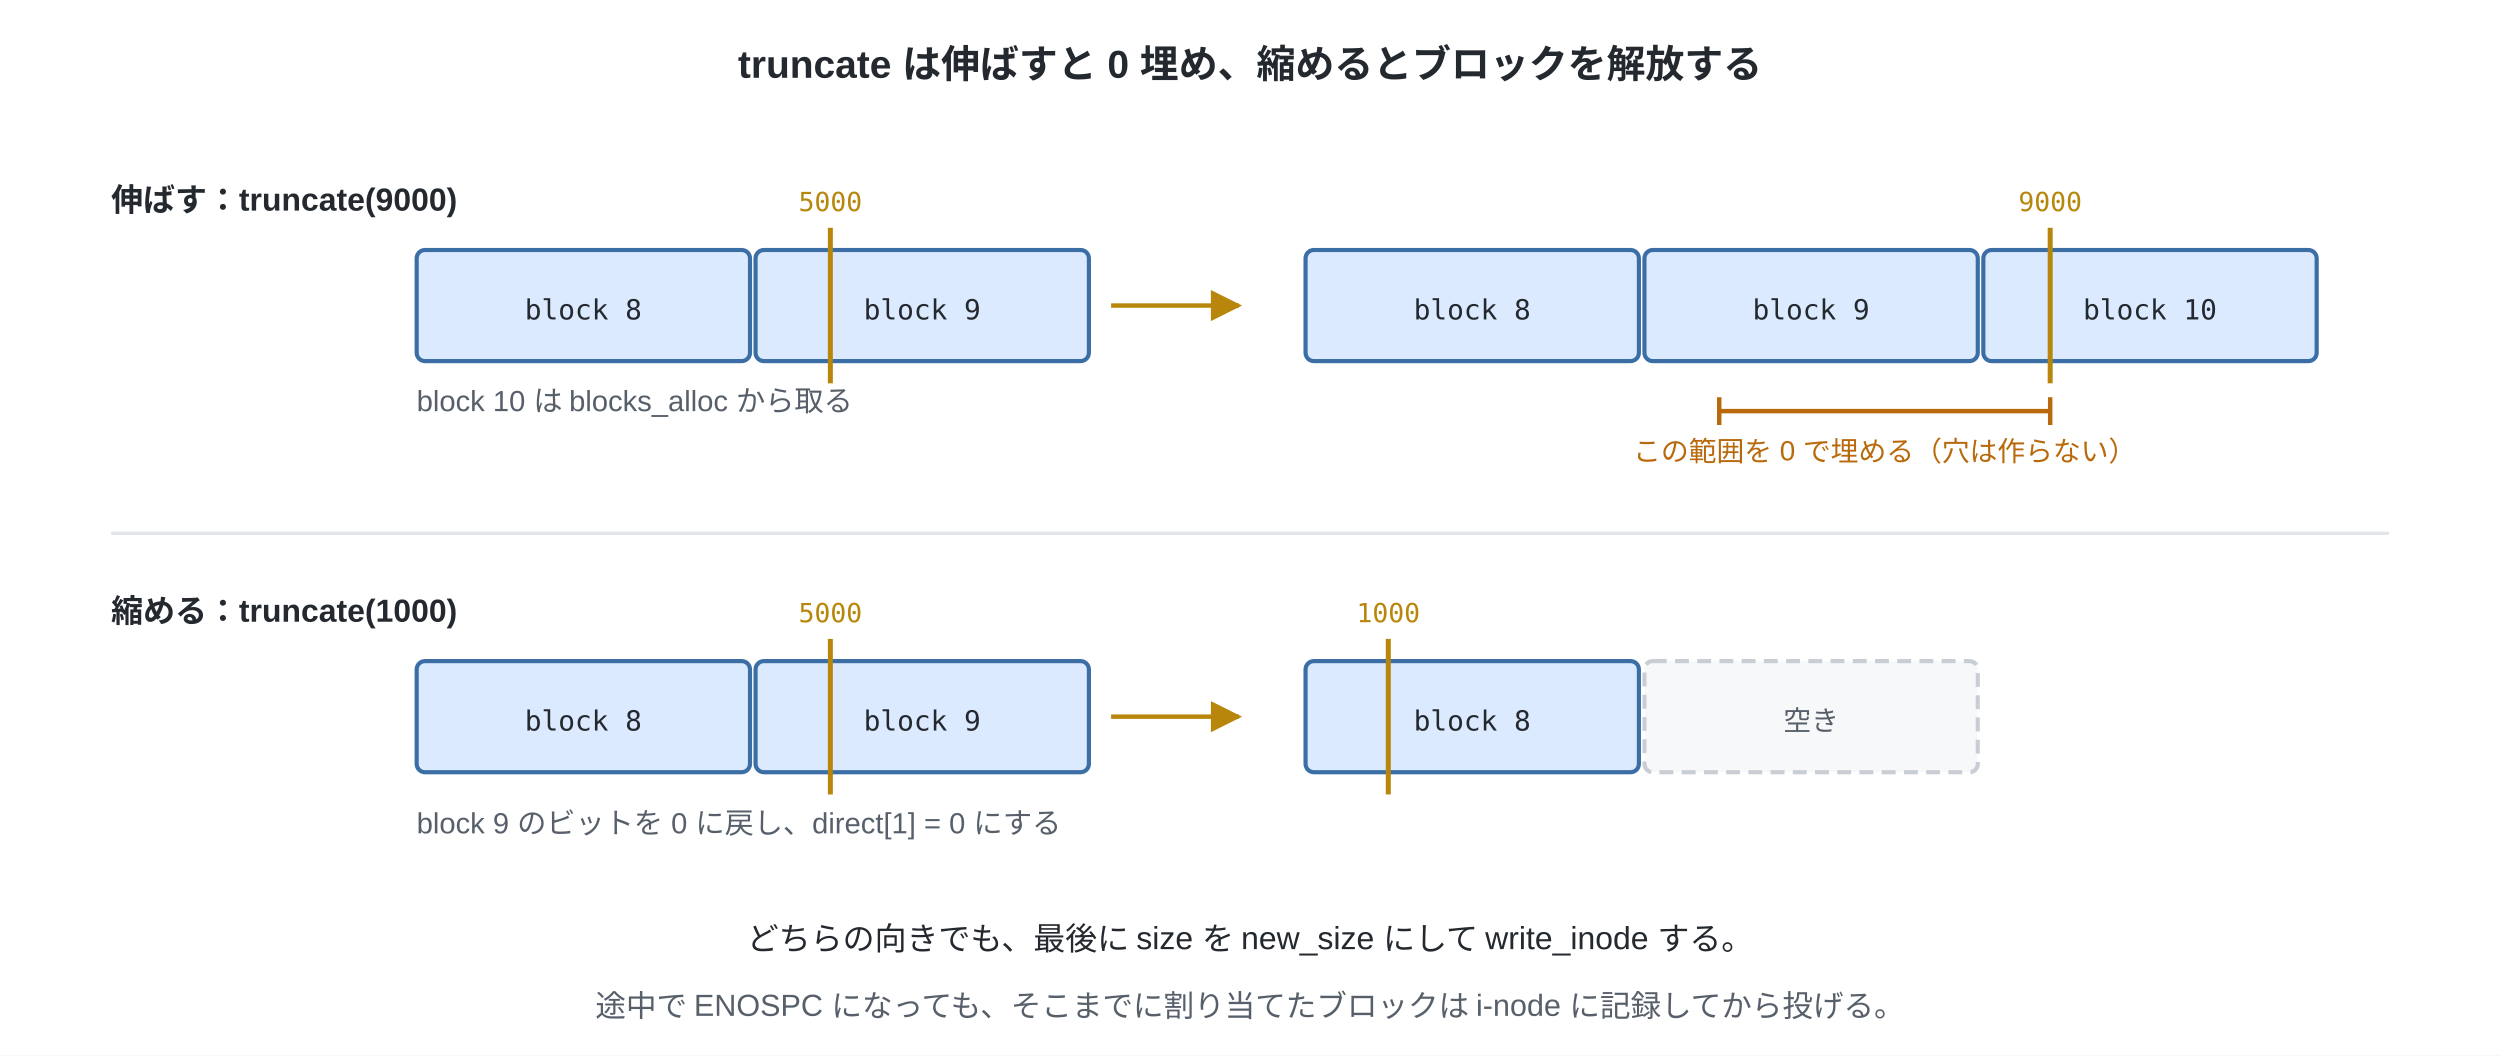
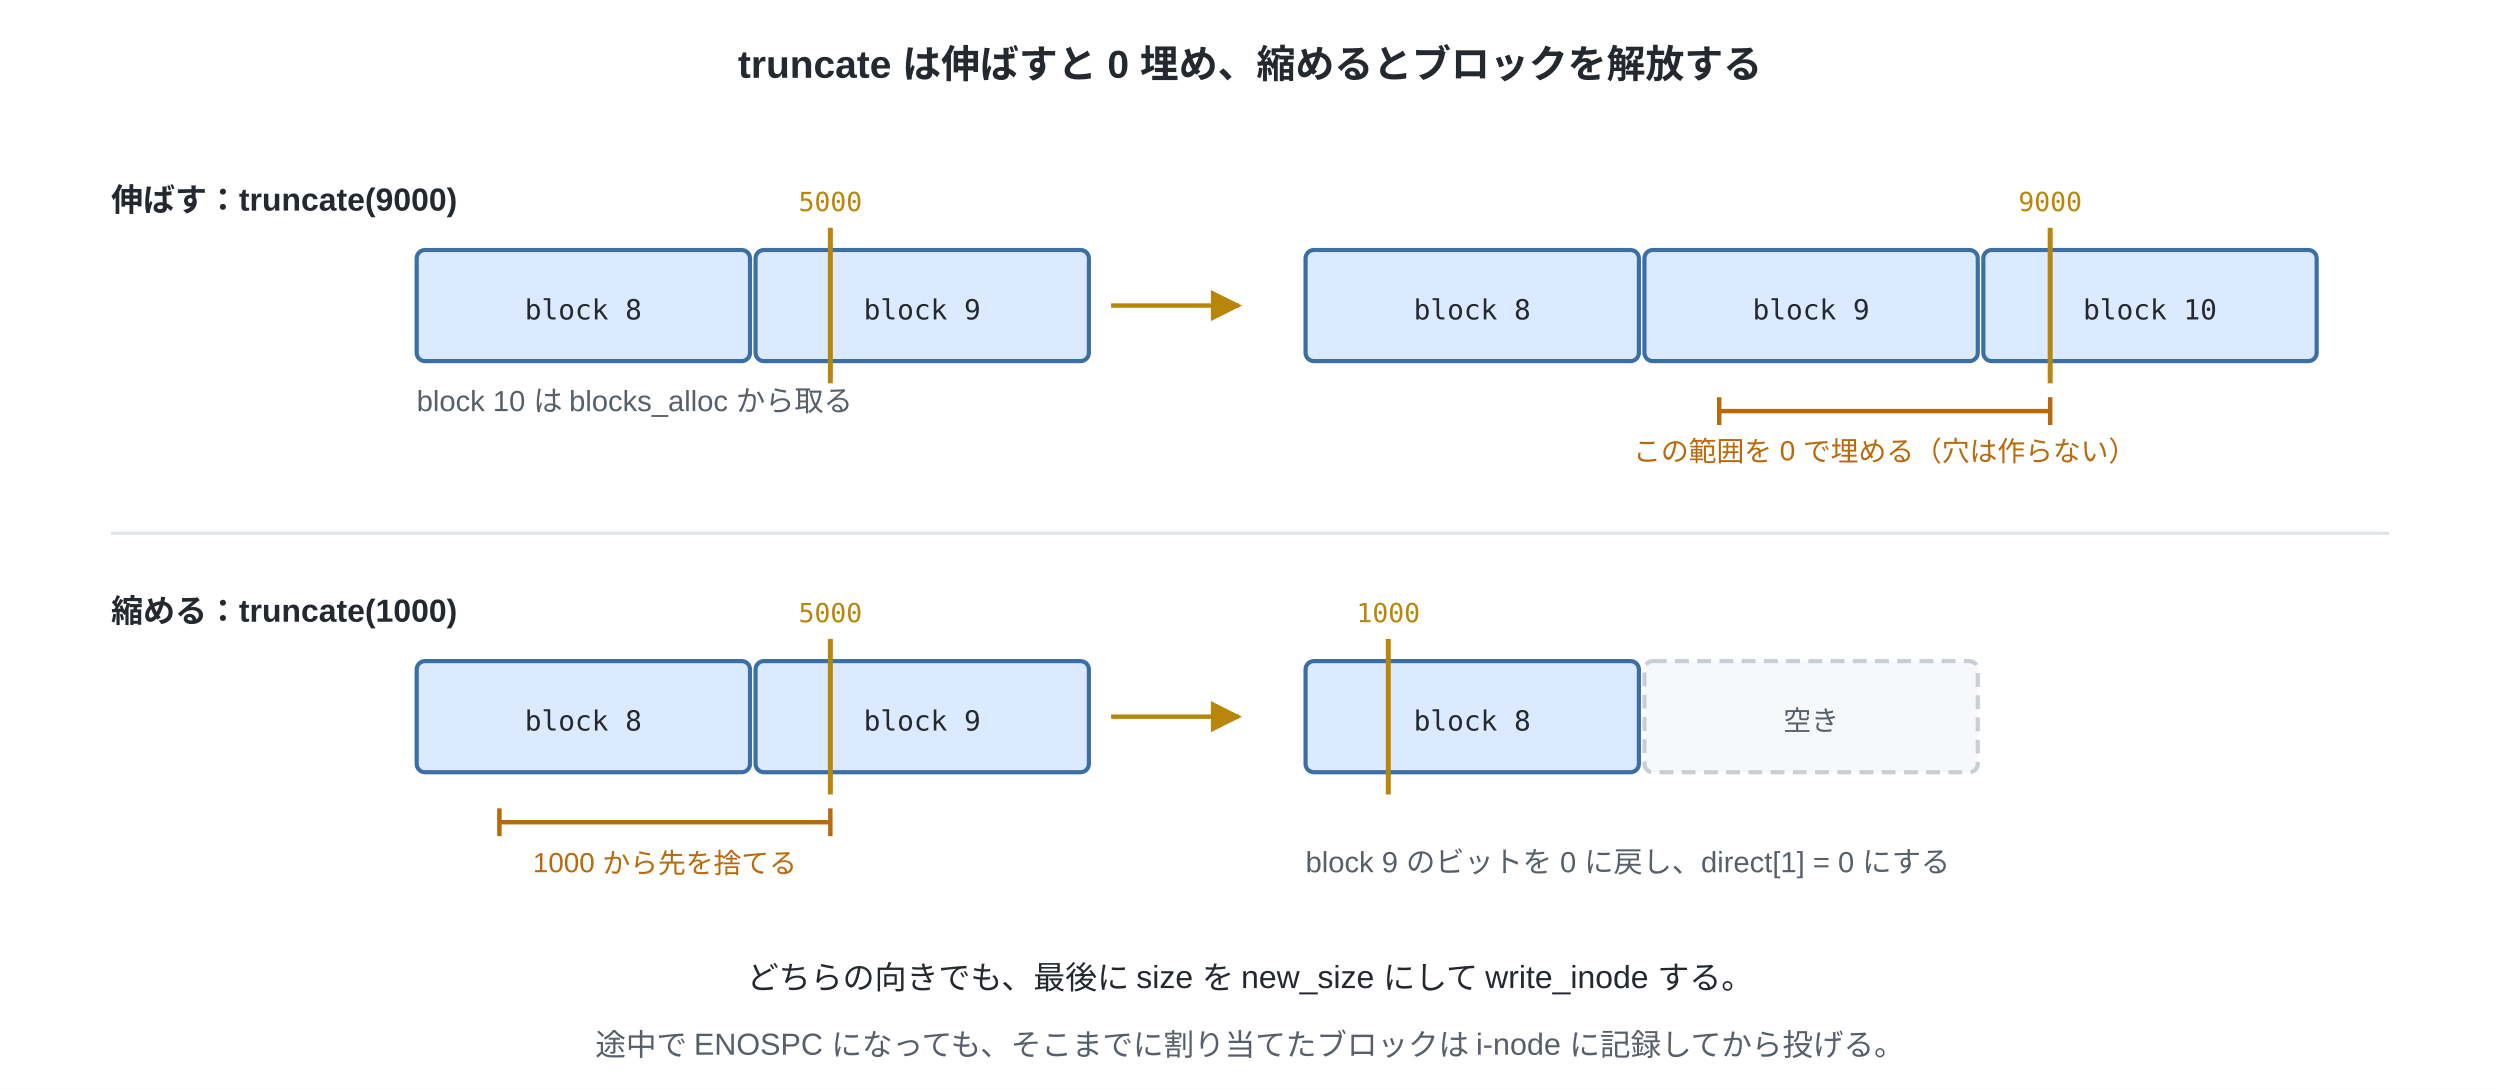
- <svg xmlns="http://www.w3.org/2000/svg" width="900" height="380" viewBox="0 0 900 380" role="img" font-family="Helvetica Neue, Arial, Hiragino Sans, Noto Sans JP, sans-serif">
-   <rect x="0" y="0" width="900" height="380" fill="#ffffff" />
+ <svg xmlns="http://www.w3.org/2000/svg" width="900" height="392" viewBox="0 0 900 392" role="img" font-family="Helvetica Neue, Arial, Hiragino Sans, Noto Sans JP, sans-serif">
+   <rect x="0" y="0" width="900" height="392" fill="#ffffff" />
  <defs>
    <marker id="a" viewBox="0 0 10 10" refX="9" refY="5" markerWidth="7" markerHeight="7" orient="auto-start-reverse">
      <path d="M 0 0 L 10 5 L 0 10 z" fill="#b8860b" />
+     </marker>
+     <marker id="g" viewBox="0 0 10 10" refX="9" refY="5" markerWidth="7" markerHeight="7" orient="auto-start-reverse">
+       <path d="M 0 0 L 10 5 L 0 10 z" fill="#8b949e" />
    </marker>
  </defs>
  <text x="450" y="28" font-size="14" fill="#24292f" text-anchor="middle" font-family="Helvetica Neue, Arial, Hiragino Sans, Noto Sans JP, sans-serif" font-weight="bold">truncate は伸ばすと 0 埋め、縮めるとブロックを解放する</text>
  <text x="40" y="76" font-size="11.5" fill="#24292f" text-anchor="start" font-family="Helvetica Neue, Arial, Hiragino Sans, Noto Sans JP, sans-serif" font-weight="bold">伸ばす：truncate(9000)</text>
  <rect x="150" y="90" width="120" height="40" rx="3" fill="#dbeafe" stroke="#3b6ea5" stroke-width="1.5" />
  <text x="210" y="115" font-size="10" fill="#24292f" text-anchor="middle" font-family="SFMono-Regular, Menlo, Consolas, monospace" font-weight="normal">block 8</text>
  <rect x="272" y="90" width="120" height="40" rx="3" fill="#dbeafe" stroke="#3b6ea5" stroke-width="1.5" />
  <text x="332" y="115" font-size="10" fill="#24292f" text-anchor="middle" font-family="SFMono-Regular, Menlo, Consolas, monospace" font-weight="normal">block 9</text>
  <path d="M 298.926 82 L 298.926 138" stroke="#b8860b" stroke-width="1.8" fill="none" />
  <text x="298.926" y="76" font-size="9.5" fill="#b8860b" text-anchor="middle" font-family="SFMono-Regular, Menlo, Consolas, monospace" font-weight="normal">5000</text>
  <path d="M 400 110 L 446 110" stroke="#b8860b" stroke-width="1.6" fill="none" marker-end="url(#a)" />
  <rect x="470" y="90" width="120" height="40" rx="3" fill="#dbeafe" stroke="#3b6ea5" stroke-width="1.5" />
  <text x="530" y="115" font-size="10" fill="#24292f" text-anchor="middle" font-family="SFMono-Regular, Menlo, Consolas, monospace" font-weight="normal">block 8</text>
  <rect x="592" y="90" width="120" height="40" rx="3" fill="#dbeafe" stroke="#3b6ea5" stroke-width="1.5" />
  <text x="652" y="115" font-size="10" fill="#24292f" text-anchor="middle" font-family="SFMono-Regular, Menlo, Consolas, monospace" font-weight="normal">block 9</text>
  <rect x="714" y="90" width="120" height="40" rx="3" fill="#dbeafe" stroke="#3b6ea5" stroke-width="1.5" />
  <text x="774" y="115" font-size="10" fill="#24292f" text-anchor="middle" font-family="SFMono-Regular, Menlo, Consolas, monospace" font-weight="normal">block 10</text>
  <path d="M 738.066 82 L 738.066 138" stroke="#b8860b" stroke-width="1.8" fill="none" />
  <text x="738.066" y="76" font-size="9.5" fill="#b8860b" text-anchor="middle" font-family="SFMono-Regular, Menlo, Consolas, monospace" font-weight="normal">9000</text>
  <path d="M 618.926 148 L 738.066 148" stroke="#b8690b" stroke-width="1.6" fill="none" />
  <path d="M 618.926 143 L 618.926 153" stroke="#b8690b" stroke-width="1.6" fill="none" />
  <path d="M 738.066 143 L 738.066 153" stroke="#b8690b" stroke-width="1.6" fill="none" />
  <text x="678.496" y="166" font-size="10" fill="#b8690b" text-anchor="middle" font-family="Helvetica Neue, Arial, Hiragino Sans, Noto Sans JP, sans-serif" font-weight="normal">この範囲を 0 で埋める（穴は作らない）</text>
  <text x="150" y="148" font-size="10.5" fill="#57606a" text-anchor="start" font-family="Helvetica Neue, Arial, Hiragino Sans, Noto Sans JP, sans-serif" font-weight="normal">block 10 は blocks_alloc から取る</text>
  <path d="M 40 192 L 860 192" stroke="#e1e4e8" stroke-width="1.2" fill="none" />
  <text x="40" y="224" font-size="11.5" fill="#24292f" text-anchor="start" font-family="Helvetica Neue, Arial, Hiragino Sans, Noto Sans JP, sans-serif" font-weight="bold">縮める：truncate(1000)</text>
  <rect x="150" y="238" width="120" height="40" rx="3" fill="#dbeafe" stroke="#3b6ea5" stroke-width="1.5" />
  <text x="210" y="263" font-size="10" fill="#24292f" text-anchor="middle" font-family="SFMono-Regular, Menlo, Consolas, monospace" font-weight="normal">block 8</text>
  <rect x="272" y="238" width="120" height="40" rx="3" fill="#dbeafe" stroke="#3b6ea5" stroke-width="1.5" />
  <text x="332" y="263" font-size="10" fill="#24292f" text-anchor="middle" font-family="SFMono-Regular, Menlo, Consolas, monospace" font-weight="normal">block 9</text>
  <path d="M 298.926 230 L 298.926 286" stroke="#b8860b" stroke-width="1.8" fill="none" />
  <text x="298.926" y="224" font-size="9.5" fill="#b8860b" text-anchor="middle" font-family="SFMono-Regular, Menlo, Consolas, monospace" font-weight="normal">5000</text>
+   <path d="M 179.785 296 L 298.926 296" stroke="#b8690b" stroke-width="1.6" fill="none" />
+   <path d="M 179.785 291 L 179.785 301" stroke="#b8690b" stroke-width="1.6" fill="none" />
+   <path d="M 298.926 291 L 298.926 301" stroke="#b8690b" stroke-width="1.6" fill="none" />
+   <text x="239.355" y="314" font-size="10" fill="#b8690b" text-anchor="middle" font-family="Helvetica Neue, Arial, Hiragino Sans, Noto Sans JP, sans-serif" font-weight="normal">1000 から先を捨てる</text>
  <path d="M 400 258 L 446 258" stroke="#b8860b" stroke-width="1.6" fill="none" marker-end="url(#a)" />
  <rect x="470" y="238" width="120" height="40" rx="3" fill="#dbeafe" stroke="#3b6ea5" stroke-width="1.5" />
  <text x="530" y="263" font-size="10" fill="#24292f" text-anchor="middle" font-family="SFMono-Regular, Menlo, Consolas, monospace" font-weight="normal">block 8</text>
  <path d="M 499.785 230 L 499.785 286" stroke="#b8860b" stroke-width="1.8" fill="none" />
  <text x="499.785" y="224" font-size="9.5" fill="#b8860b" text-anchor="middle" font-family="SFMono-Regular, Menlo, Consolas, monospace" font-weight="normal">1000</text>
  <rect x="592" y="238" width="120" height="40" rx="3" fill="#f6f8fa" stroke="#c9ced4" stroke-width="1.5" stroke-dasharray="5 3" />
  <text x="652" y="263" font-size="10" fill="#57606a" text-anchor="middle" font-family="SFMono-Regular, Menlo, Consolas, monospace" font-weight="normal">空き</text>
-   <text x="150" y="300" font-size="10.5" fill="#57606a" text-anchor="start" font-family="Helvetica Neue, Arial, Hiragino Sans, Noto Sans JP, sans-serif" font-weight="normal">block 9 のビットを 0 に戻し、direct[1] = 0 にする</text>
-   <text x="450" y="342" font-size="11.5" fill="#24292f" text-anchor="middle" font-family="Helvetica Neue, Arial, Hiragino Sans, Noto Sans JP, sans-serif" font-weight="normal">どちらの向きでも、最後に size を new_size にして write_inode する。</text>
-   <text x="450" y="366" font-size="11" fill="#57606a" text-anchor="middle" font-family="Helvetica Neue, Arial, Hiragino Sans, Noto Sans JP, sans-serif" font-weight="normal">途中で ENOSPC になっても、そこまでに割り当てたブロックは i-node に記録してから投げる。</text>
+   <text x="470" y="314" font-size="10.5" fill="#57606a" text-anchor="start" font-family="Helvetica Neue, Arial, Hiragino Sans, Noto Sans JP, sans-serif" font-weight="normal">block 9 のビットを 0 に戻し、direct[1] = 0 にする</text>
+   <text x="450" y="356" font-size="11.5" fill="#24292f" text-anchor="middle" font-family="Helvetica Neue, Arial, Hiragino Sans, Noto Sans JP, sans-serif" font-weight="normal">どちらの向きでも、最後に size を new_size にして write_inode する。</text>
+   <text x="450" y="380" font-size="11" fill="#57606a" text-anchor="middle" font-family="Helvetica Neue, Arial, Hiragino Sans, Noto Sans JP, sans-serif" font-weight="normal">途中で ENOSPC になっても、そこまでに割り当てたブロックは i-node に記録してから投げる。</text>
</svg>
